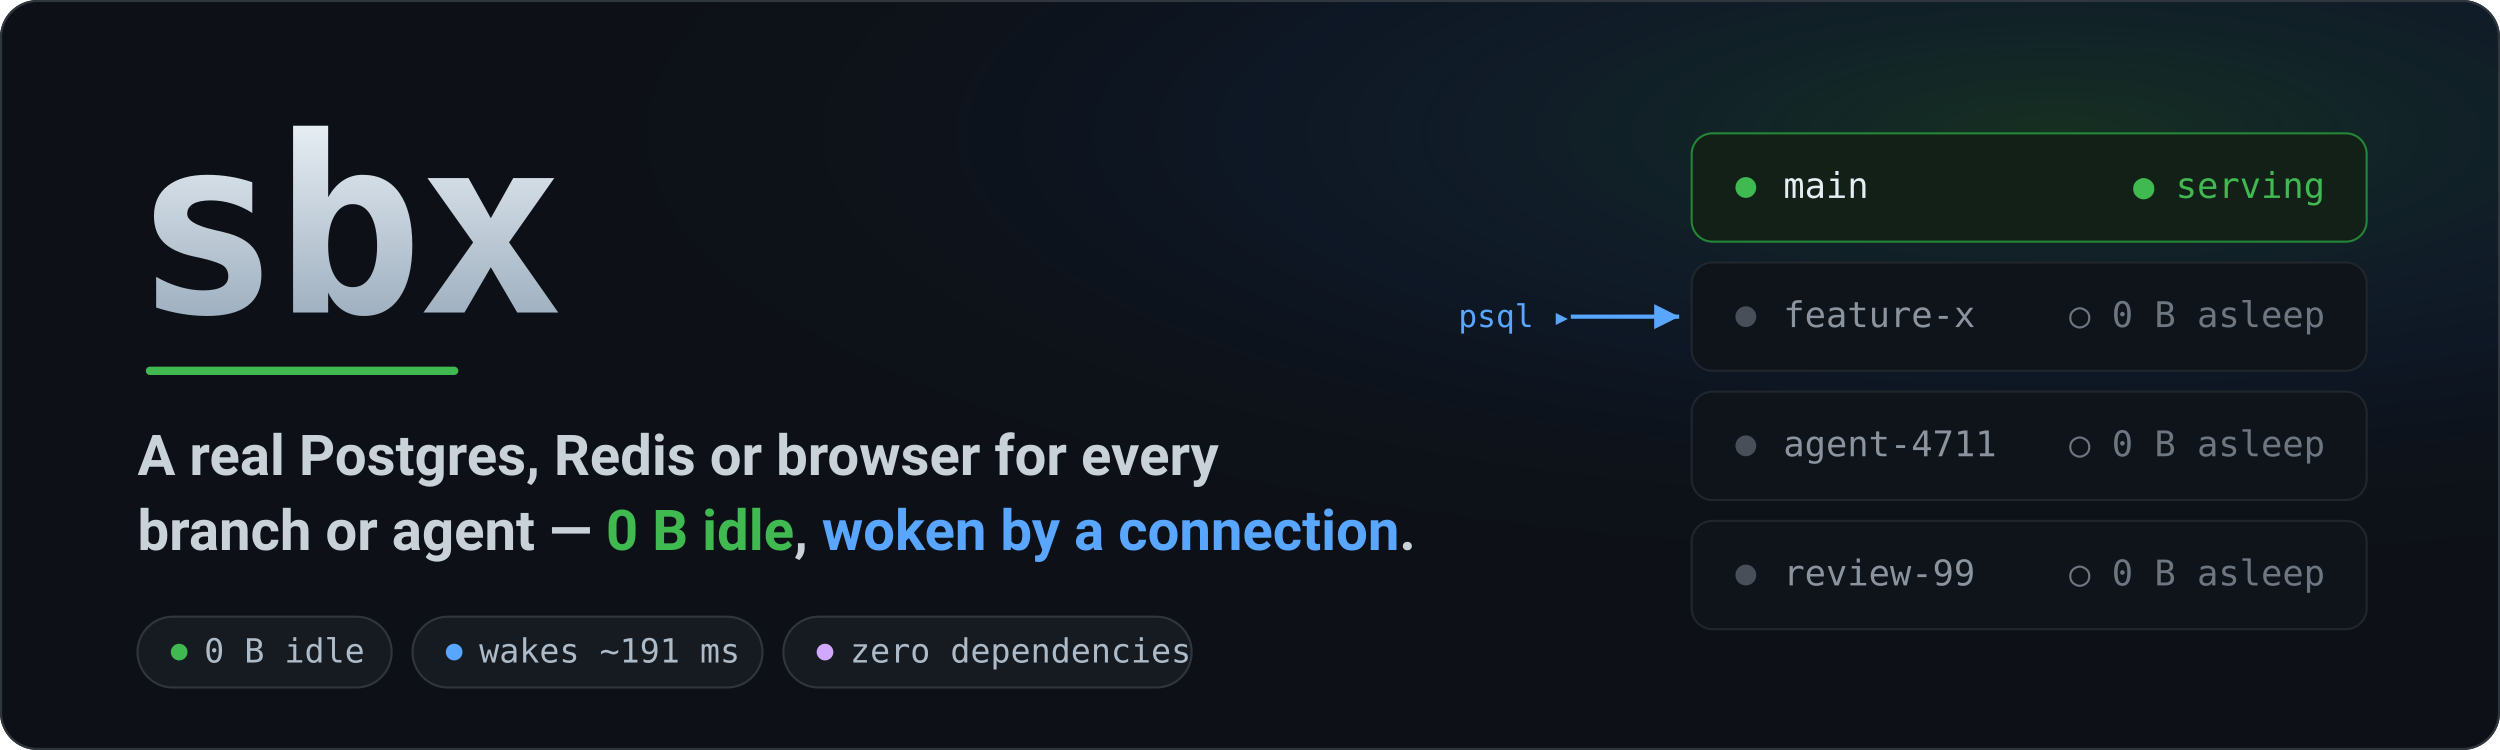
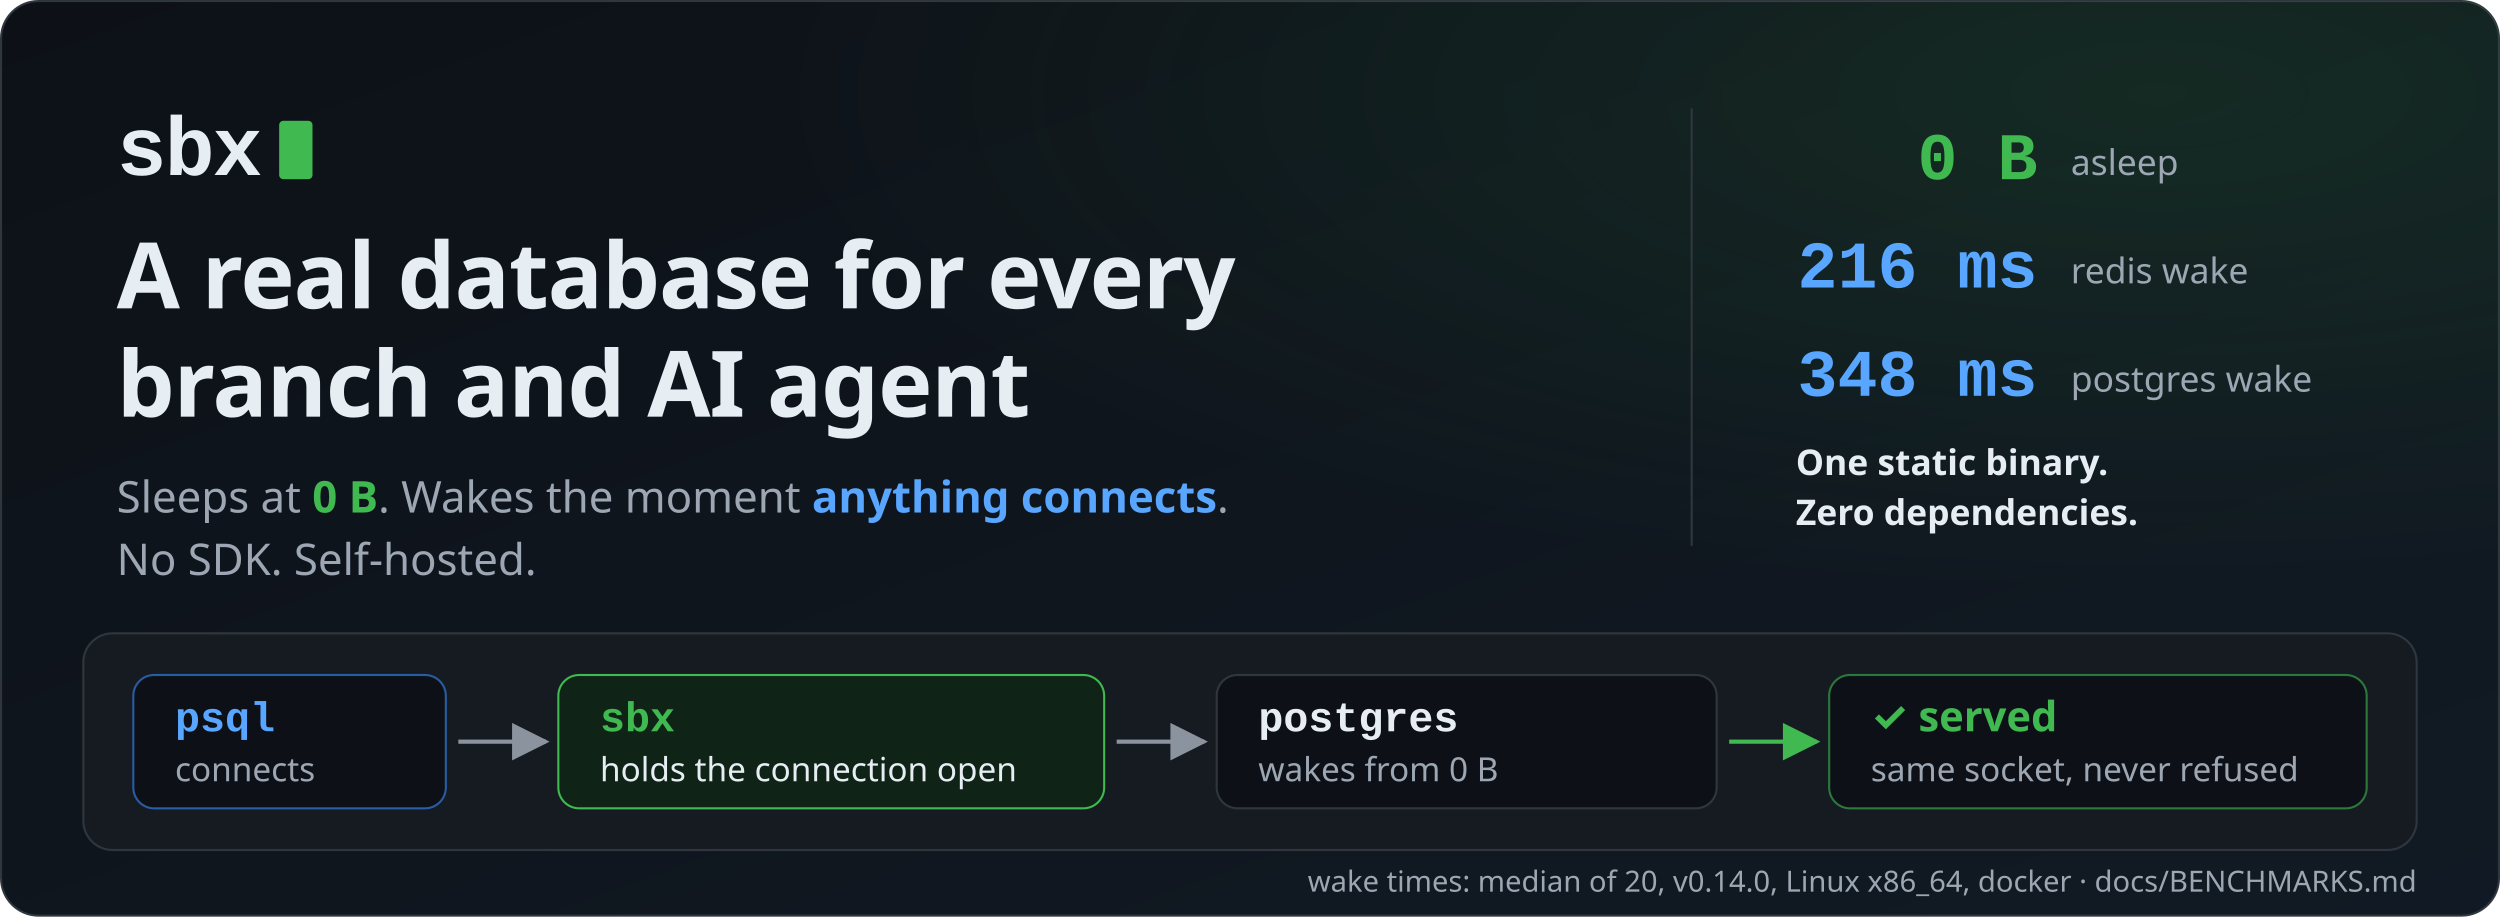
- <svg xmlns="http://www.w3.org/2000/svg" width="1200" height="360" viewBox="0 0 1200 360" role="img" aria-label="sbx - a real Postgres, Redis or browser for every branch, task or agent, that costs 0 B of RAM idle and wakes on a TCP connection">
+ <svg xmlns="http://www.w3.org/2000/svg" width="1200" height="440" viewBox="0 0 1200 440" role="img" aria-label="sbx: a real database for every branch and AI agent. Sleeps at 0 B, wakes the moment anything connects, no SDK, self-hosted. How a wake works: psql connects, sbx holds the connection open while postgres wakes from 0 B, then hands over the same connection and the query is served. Measured on v0.14.0: 0 B asleep, redis wakes in 216 ms and postgres in 348 ms (median of 20), one static binary with zero dependencies.">
  <defs>
-     <radialGradient id="glow" cx="82%" cy="18%" r="60%">
-       <stop offset="0%" stop-color="#3fb950" stop-opacity="0.18" />
-       <stop offset="55%" stop-color="#1f6feb" stop-opacity="0.06" />
-       <stop offset="100%" stop-color="#0d1117" stop-opacity="0" />
+     <linearGradient id="bg" x1="0" y1="0" x2="1" y2="1">
+       <stop offset="0" stop-color="#0d1117" />
+       <stop offset="1" stop-color="#111a24" />
+     </linearGradient>
+     <radialGradient id="glow" cx="0.86" cy="0.1" r="0.55">
+       <stop offset="0" stop-color="#3fb950" stop-opacity="0.13" />
+       <stop offset="1" stop-color="#3fb950" stop-opacity="0" />
    </radialGradient>
-     <linearGradient id="wm" x1="0" y1="0" x2="0" y2="1">
-       <stop offset="0%" stop-color="#e6edf3" />
-       <stop offset="100%" stop-color="#9fb0c0" />
-     </linearGradient>
-     <style>
-       .mono{font-family:ui-monospace,SFMono-Regular,'SF Mono',Menlo,Consolas,monospace}
-       .sans{font-family:system-ui,-apple-system,'Segoe UI',Roboto,Helvetica,Arial,sans-serif}
-     </style>
-   </defs>
-   <rect width="1200" height="360" rx="18" fill="#0d1117" />
-   <rect width="1200" height="360" rx="18" fill="url(#glow)" />
-   <rect x="0.5" y="0.5" width="1199" height="359" rx="17.5" fill="none" stroke="#30363d" stroke-width="1" />
-   <text x="64" y="150" class="mono" font-size="118" font-weight="700" fill="url(#wm)" letter-spacing="-3">sbx</text>
-   <rect x="70" y="176" width="150" height="4" rx="2" fill="#3fb950" />
-   <text x="66" y="228" class="sans" font-size="27" font-weight="600" fill="#c9d1d9">A real Postgres, Redis or browser for every</text>
-   <text x="66" y="264" class="sans" font-size="27" font-weight="600" fill="#c9d1d9">branch or agent — <tspan fill="#3fb950">0 B idle</tspan>, <tspan fill="#58a6ff">woken by a connection</tspan>.</text>
-   <g class="mono" font-size="16">
-     <rect x="66" y="296" width="122" height="34" rx="17" fill="#161b22" stroke="#30363d" />
-     <circle cx="86" cy="313" r="4" fill="#3fb950" />
-     <text x="98" y="318" fill="#adbac7">0 B idle</text>
-     <rect x="198" y="296" width="168" height="34" rx="17" fill="#161b22" stroke="#30363d" />
-     <circle cx="218" cy="313" r="4" fill="#58a6ff" />
-     <text x="230" y="318" fill="#adbac7">wakes ~191 ms</text>
-     <rect x="376" y="296" width="196" height="34" rx="17" fill="#161b22" stroke="#30363d" />
-     <circle cx="396" cy="313" r="4" fill="#d2a8ff" />
-     <text x="408" y="318" fill="#adbac7">zero dependencies</text>
-   </g>
-   <g class="mono" font-size="17">
-     <rect x="812" y="64" width="324" height="52" rx="10" fill="#132018" stroke="#238636" />
-     <circle cx="838" cy="90" r="5" fill="#3fb950" />
-     <text x="856" y="95" fill="#e6edf3">main</text>
-     <text x="1116" y="95" text-anchor="end" fill="#3fb950">● serving</text>
-     <rect x="812" y="126" width="324" height="52" rx="10" fill="#0f141a" stroke="#21262d" />
-     <circle cx="838" cy="152" r="5" fill="#484f58" />
-     <text x="856" y="157" fill="#8b949e">feature-x</text>
-     <text x="1116" y="157" text-anchor="end" fill="#6e7681">○ 0 B asleep</text>
-     <rect x="812" y="188" width="324" height="52" rx="10" fill="#0f141a" stroke="#21262d" />
-     <circle cx="838" cy="214" r="5" fill="#484f58" />
-     <text x="856" y="219" fill="#8b949e">agent-4711</text>
-     <text x="1116" y="219" text-anchor="end" fill="#6e7681">○ 0 B asleep</text>
-     <rect x="812" y="250" width="324" height="52" rx="10" fill="#0f141a" stroke="#21262d" />
-     <circle cx="838" cy="276" r="5" fill="#484f58" />
-     <text x="856" y="281" fill="#8b949e">review-99</text>
-     <text x="1116" y="281" text-anchor="end" fill="#6e7681">○ 0 B asleep</text>
-     <text x="700" y="157" class="mono" font-size="15" fill="#58a6ff">psql ▸</text>
-     <path d="M754 152 H806" stroke="#58a6ff" stroke-width="2" fill="none" marker-end="url(#ah)" />
-   </g>
-   <defs>
-     <marker id="ah" markerWidth="8" markerHeight="8" refX="6" refY="3" orient="auto">
-       <path d="M0 0 L6 3 L0 6 Z" fill="#58a6ff" />
+     <marker id="ah" viewBox="0 0 10 10" refX="9" refY="5" markerWidth="9" markerHeight="9" orient="auto-start-reverse">
+       <path d="M0 0 10 5 0 10z" fill="#8b949e" />
+     </marker>
+     <marker id="ahg" viewBox="0 0 10 10" refX="9" refY="5" markerWidth="9" markerHeight="9" orient="auto-start-reverse">
+       <path d="M0 0 10 5 0 10z" fill="#3fb950" />
    </marker>
  </defs>
+   <style>
+     .s{font-family:-apple-system,BlinkMacSystemFont,'Segoe UI','Noto Sans',Helvetica,Arial,'Liberation Sans',sans-serif}
+     .m{font-family:ui-monospace,SFMono-Regular,'SF Mono',Menlo,Consolas,'Liberation Mono',monospace}
+     .fg{fill:#e6edf3}.mu{fill:#9da7b3}.g{fill:#3fb950}.b{fill:#58a6ff}
+   </style>
+   <rect x="0.5" y="0.5" width="1199" height="439" rx="18" fill="url(#bg)" stroke="#30363d" />
+   <rect x="0.5" y="0.5" width="1199" height="439" rx="18" fill="url(#glow)" />
+   <text x="56" y="84" class="m fg" font-size="40" font-weight="700" letter-spacing="-1">sbx</text>
+   <rect x="134" y="58" width="16" height="28" rx="2" class="g" />
+   <text x="56" y="148" class="s fg" font-size="44" font-weight="700" letter-spacing="-0.5">A real database for every</text>
+   <text x="56" y="200" class="s fg" font-size="44" font-weight="700" letter-spacing="-0.5">branch and AI agent</text>
+   <text x="56" y="246" class="s mu" font-size="21">Sleeps at <tspan class="g" font-weight="700">0 B</tspan>. Wakes the moment <tspan class="b" font-weight="700">anything connects</tspan>.</text>
+   <text x="56" y="276" class="s mu" font-size="21">No SDK. Self-hosted.</text>
+   <line x1="812" y1="52" x2="812" y2="262" stroke="#30363d" />
+   <text x="978" y="86" text-anchor="end" class="m g" font-size="32" font-weight="700">0 B</text>
+   <text x="994" y="84" class="s mu" font-size="17">asleep</text>
+   <text x="978" y="138" text-anchor="end" class="m b" font-size="32" font-weight="700">216 ms</text>
+   <text x="994" y="136" class="s mu" font-size="17">redis wake</text>
+   <text x="978" y="190" text-anchor="end" class="m b" font-size="32" font-weight="700">348 ms</text>
+   <text x="994" y="188" class="s mu" font-size="17">postgres wake</text>
+   <text x="862" y="228" class="s fg" font-size="17" font-weight="600">One static binary.</text>
+   <text x="862" y="252" class="s fg" font-size="17" font-weight="600">Zero dependencies.</text>
+   <rect x="40" y="304" width="1120" height="104" rx="14" fill="#161b22" stroke="#30363d" />
+   <rect x="64" y="324" width="150" height="64" rx="10" fill="#0d1117" stroke="#388bfd" stroke-opacity="0.6" />
+   <text x="84" y="351" class="m b" font-size="20" font-weight="700">psql</text>
+   <text x="84" y="375" class="s mu" font-size="16">connects</text>
+   <line x1="220" y1="356" x2="262" y2="356" stroke="#8b949e" stroke-width="2" marker-end="url(#ah)" />
+   <rect x="268" y="324" width="262" height="64" rx="10" fill="#0f2417" stroke="#3fb950" />
+   <text x="288" y="351" class="m g" font-size="20" font-weight="700">sbx</text>
+   <text x="288" y="375" class="s fg" font-size="16">holds the connection open</text>
+   <line x1="536" y1="356" x2="578" y2="356" stroke="#8b949e" stroke-width="2" marker-end="url(#ah)" />
+   <rect x="584" y="324" width="240" height="64" rx="10" fill="#0d1117" stroke="#30363d" />
+   <text x="604" y="351" class="m fg" font-size="20" font-weight="700">postgres</text>
+   <text x="604" y="375" class="s mu" font-size="16">wakes from 0 B</text>
+   <line x1="830" y1="356" x2="872" y2="356" stroke="#3fb950" stroke-width="2" marker-end="url(#ahg)" />
+   <rect x="878" y="324" width="258" height="64" rx="10" fill="#0d1117" stroke="#3fb950" stroke-opacity="0.6" />
+   <text x="898" y="351" class="s g" font-size="20" font-weight="700">✓ served</text>
+   <text x="898" y="375" class="s mu" font-size="16">same socket, never refused</text>
+   <text x="1160" y="428" text-anchor="end" class="s mu" font-size="14">wake times: median of 20, v0.14.0, Linux x86_64, docker · docs/BENCHMARKS.md</text>
</svg>
